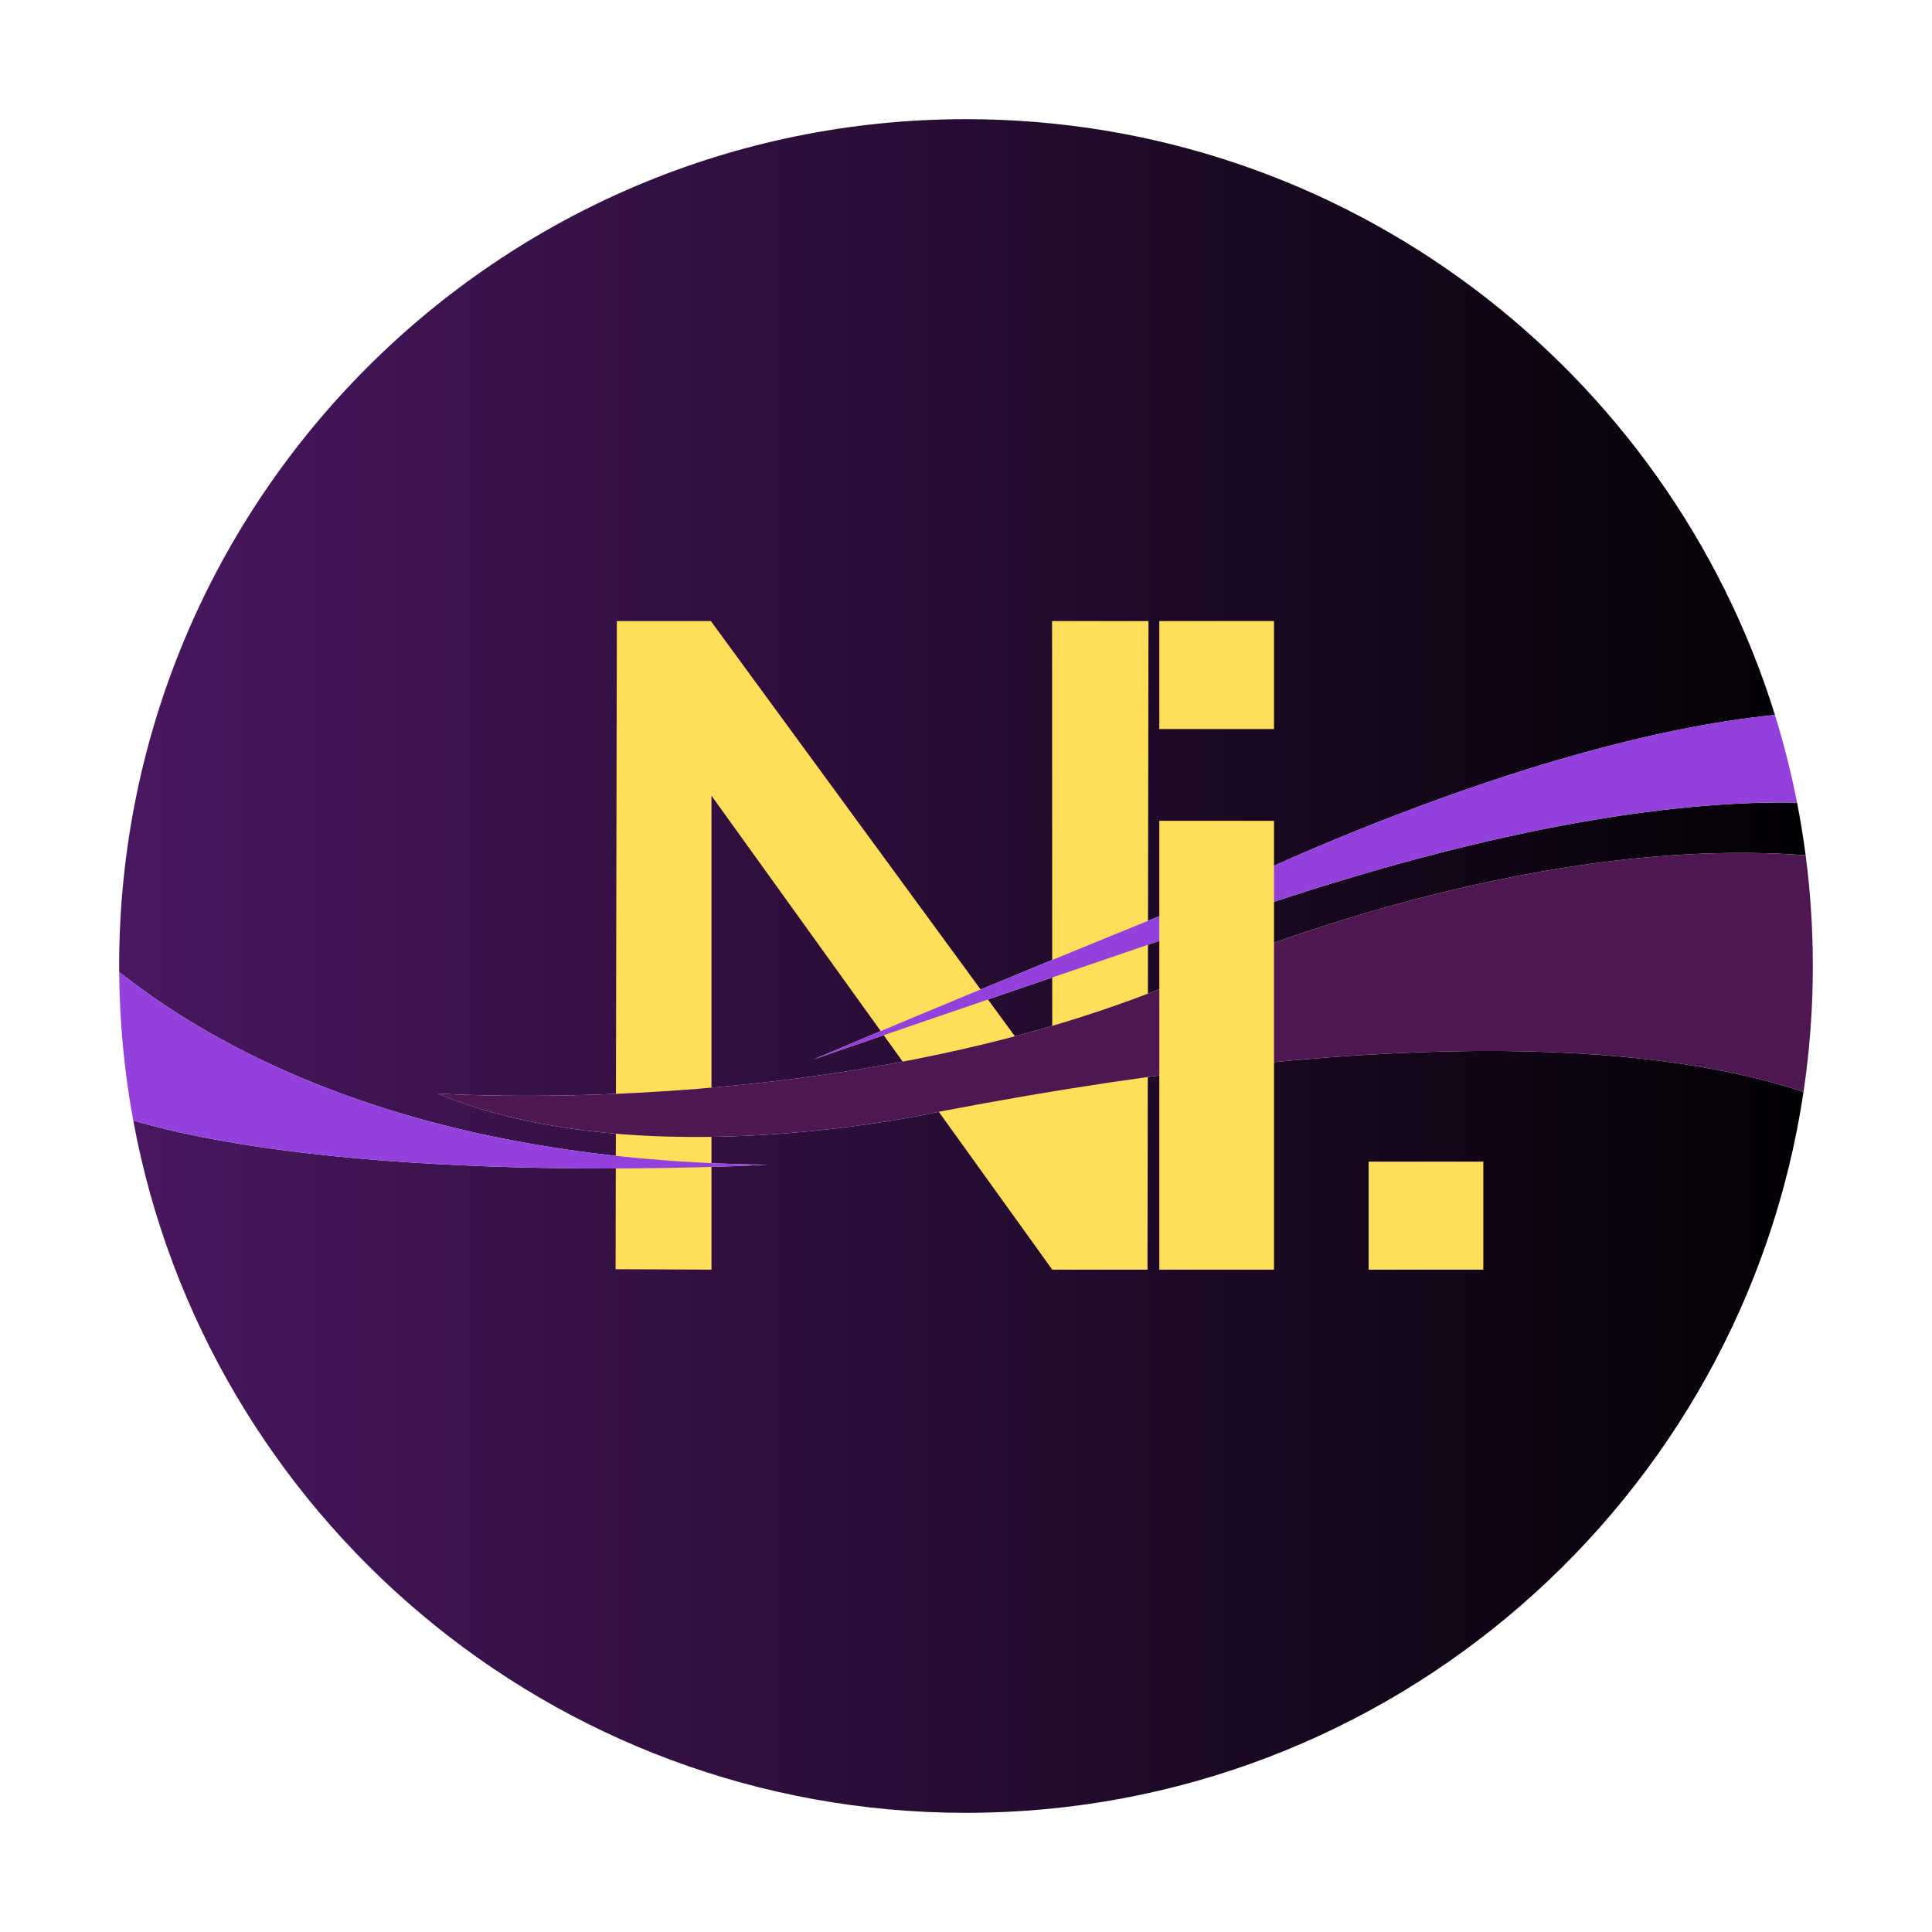
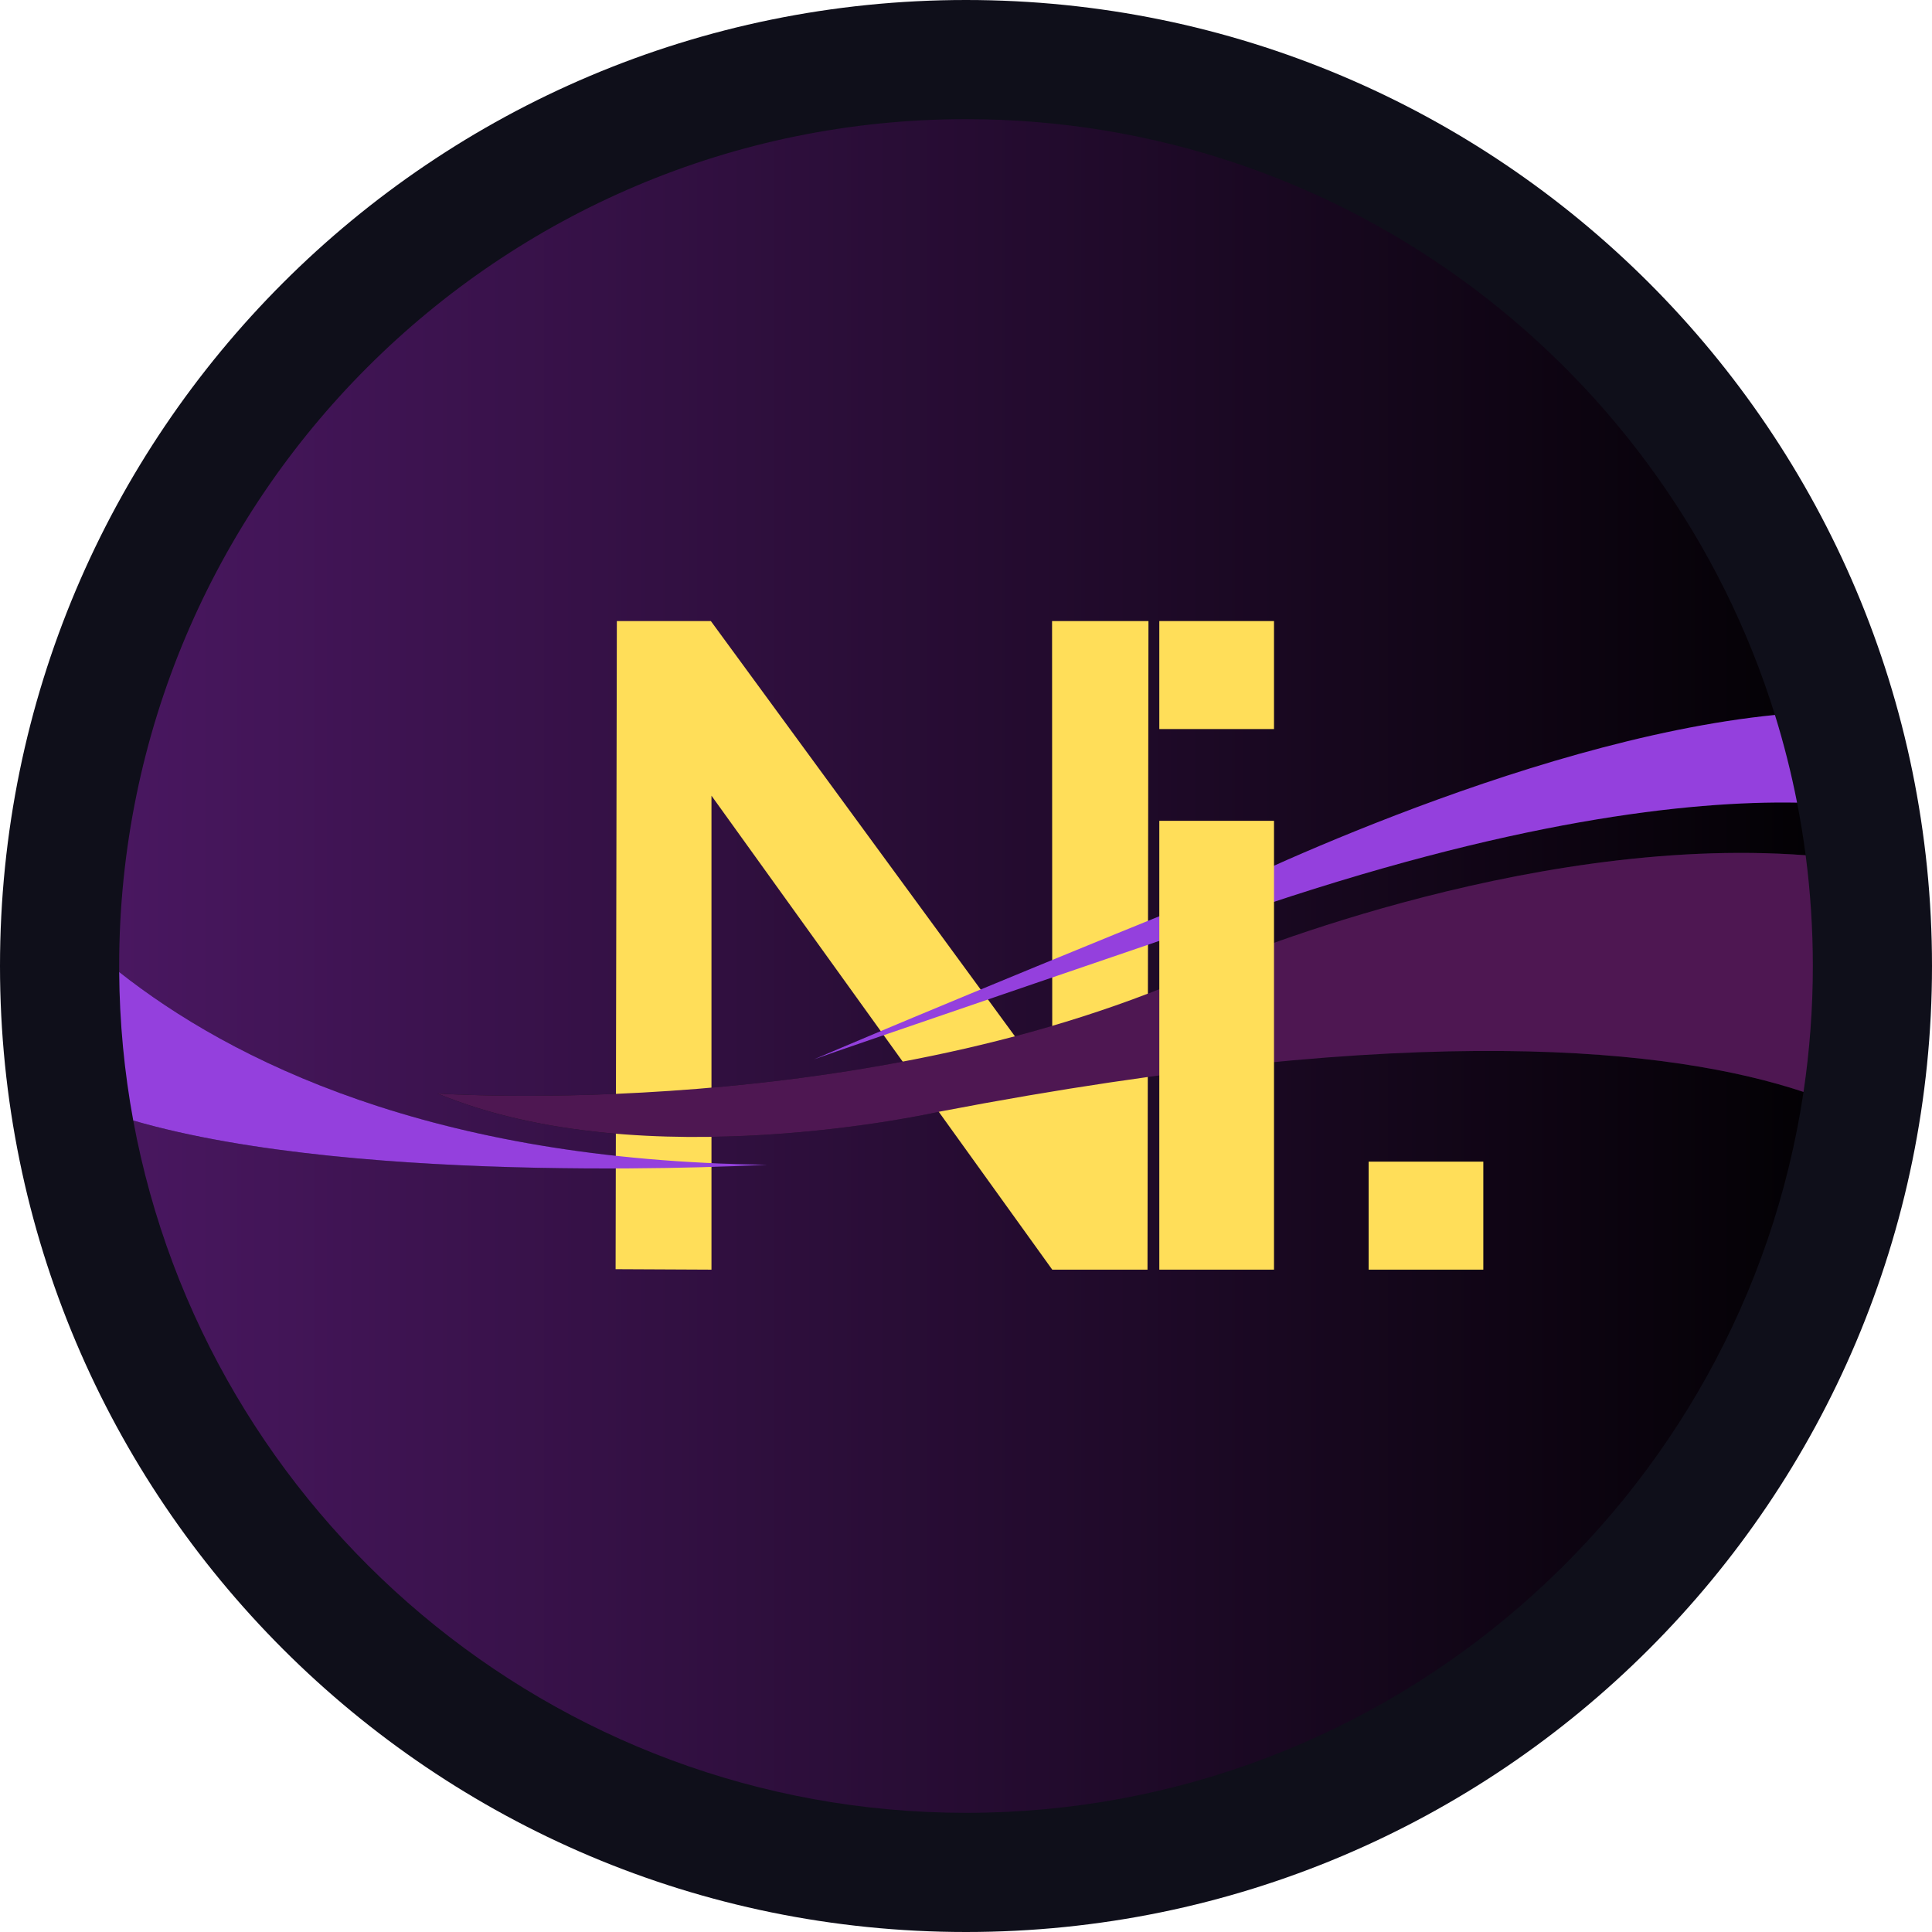
<svg xmlns="http://www.w3.org/2000/svg" width="100%" height="100%" viewBox="0 0 500 500" version="1.1" xml:space="preserve" style="fill-rule:evenodd;clip-rule:evenodd;stroke-linejoin:round;stroke-miterlimit:2;">
+   <circle cx="250" cy="250" r="250" fill="#0f0f1a" />
  <g transform="matrix(1,0,0,1,-51.08415,35.05566)">
    <path d="M517.835,247.529C502.077,353.057 410.971,434.105 301.084,434.105C193.782,434.105 104.387,356.824 85.57,254.933C145.214,272.297 249.659,266.369 249.659,266.369C162.628,265.369 110.716,239.223 81.929,216.496C81.925,215.979 81.923,215.462 81.923,214.944C81.923,93.986 180.126,-4.216 301.084,-4.216C399.426,-4.216 482.726,60.696 510.439,149.975C444.269,156.562 363.747,196.93 363.747,196.93C296.213,224.285 261.734,239.103 261.734,239.103C266.293,237.393 372.295,201.204 372.295,201.204C442.098,177.229 488.259,172.162 516.163,172.665C517.042,177.158 517.784,181.7 518.385,186.287C444.713,180.704 365.171,214.944 365.171,214.944C276.552,255.755 164.281,247.936 164.281,247.936C217.852,270.163 294.336,252.616 294.336,252.616C418.466,228.812 484.112,236.329 517.835,247.529Z" style="fill:url(#_Linear1);" />
  </g>
  <g transform="matrix(0.718997,0,0,1,83.45012,0)">
    <path d="M105.518,328.465L105.966,160.73L139.804,160.73L262.689,281.389L262.62,160.73L297.319,160.73L296.972,328.584L262.689,328.584L140.027,205.922L140.027,328.584L105.518,328.465Z" style="fill:rgb(255,222,89);" />
  </g>
  <path d="M466.75,282.584C433.028,271.385 367.382,263.868 243.252,287.672C243.252,287.672 166.768,305.218 113.197,282.992C113.197,282.992 225.467,290.81 314.087,250C314.087,250 393.629,215.76 467.3,221.343C468.528,230.722 469.161,240.288 469.161,250C469.161,261.071 468.338,271.952 466.75,282.584Z" style="fill:rgb(78,23,82);" />
  <path d="M34.486,289.989C32.182,277.513 30.936,264.669 30.845,251.552C59.632,274.279 111.544,300.424 198.575,301.425C198.575,301.425 94.13,307.353 34.486,289.989Z" style="fill:rgb(148,64,221);" />
  <path d="M465.079,207.72C437.175,207.218 391.014,212.284 321.211,236.26C321.211,236.26 215.209,272.449 210.65,274.159C210.65,274.159 245.129,259.341 312.663,231.986C312.663,231.986 393.184,191.617 459.354,185.031C461.652,192.434 463.568,200.005 465.079,207.72Z" style="fill:rgb(148,64,221);" />
  <g transform="matrix(1,0,0,1,-5.936478,0)">
    <rect x="305.965" y="212.428" width="29.682" height="116.156" style="fill:rgb(255,222,89);" />
  </g>
  <g transform="matrix(1,0,0,1,-5.936478,0)">
    <rect x="305.965" y="160.73" width="29.682" height="27.952" style="fill:rgb(255,222,89);" />
  </g>
  <g transform="matrix(1,0,0,1,48.23389,139.9024)">
    <rect x="305.965" y="160.73" width="29.682" height="27.952" style="fill:rgb(255,222,89);" />
  </g>
  <defs>
    <linearGradient id="_Linear1" x1="0" y1="0" x2="1" y2="0" gradientUnits="userSpaceOnUse" gradientTransform="matrix(438.3215,0,0,438.3215,81.92342,214.9443)">
      <stop offset="0" style="stop-color:rgb(73,23,96);stop-opacity:1" />
      <stop offset="1" style="stop-color:rgb(3,1,4);stop-opacity:1" />
    </linearGradient>
  </defs>
</svg>
